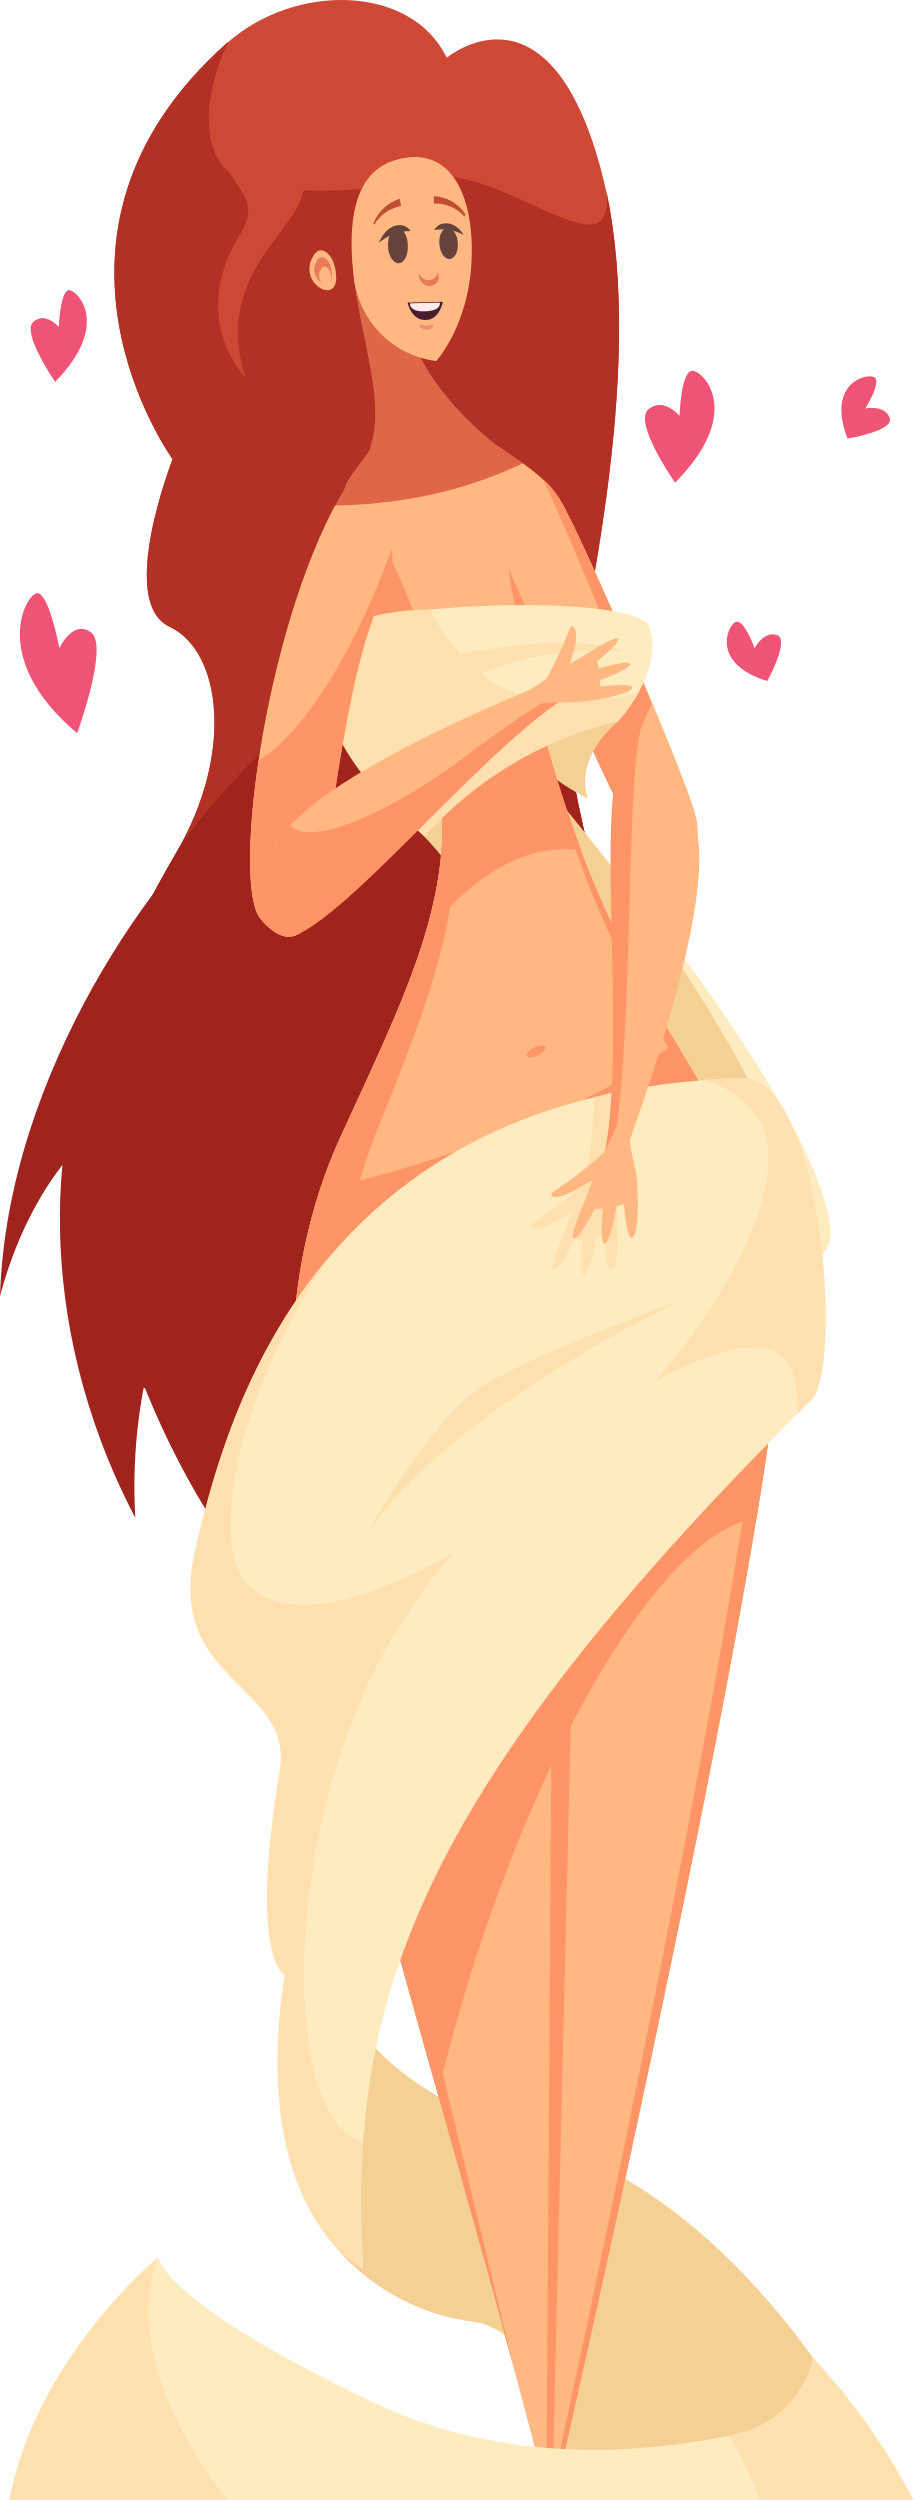
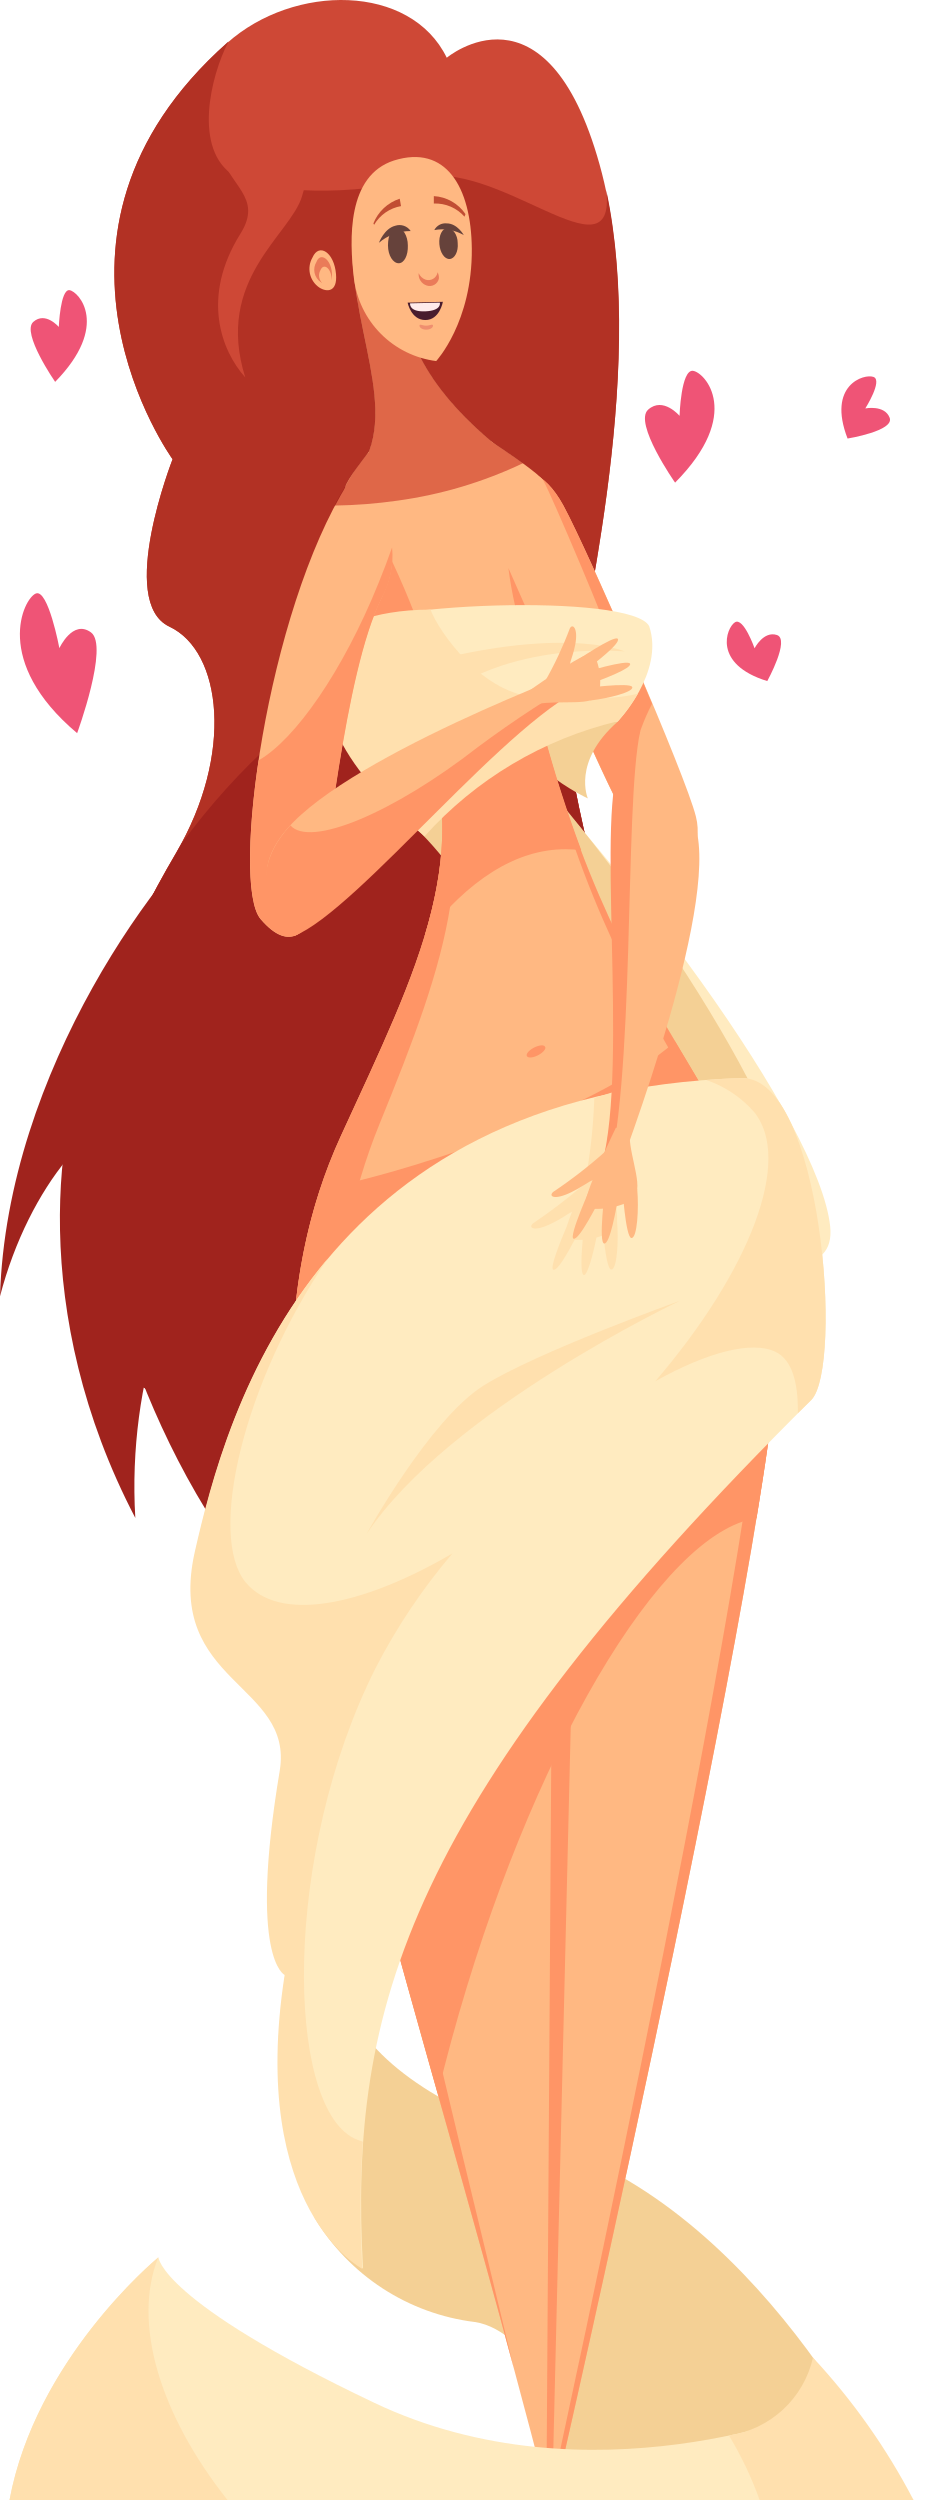
- <svg xmlns="http://www.w3.org/2000/svg" viewBox="0 0 77.7 212.64">
-   <defs>
-     <style>.cls-1{isolation:isolate;}.cls-2{fill:#ef5476;}.cls-3{fill:#ce4836;}.cls-4{fill:#b23124;}.cls-5{fill:#a0231d;}.cls-6{fill:#ffb882;}.cls-7{fill:#ffebc0;}.cls-8{fill:#f4d095;}.cls-9{fill:#ff9566;}.cls-10{fill:#ffe0ae;}.cls-11{fill:#c94343;opacity:0.6;mix-blend-mode:multiply;}.cls-12{fill:#66423b;}.cls-13{fill:#c14d33;}.cls-14{fill:#ea7b59;}.cls-15{fill:#491d2e;}.cls-16{fill:#ffebeb;}.cls-17{fill:#ef8f6f;}</style>
-   </defs>
-   <g class="cls-1">
-     <g id="Layer_2" data-name="Layer 2">
-       <g id="_1" data-name="1">
-         <path class="cls-2" d="M6.56,62.36C-.67,56.27,2,50.89,3.05,50.48s2,4.65,2,4.65,1.14-2.48,2.69-1.34S6.56,62.36,6.56,62.36Z" />
-         <path class="cls-2" d="M57.42,41.05c5.79-5.84,2.54-9.39,1.52-9.51s-1.14,3.83-1.14,3.83-1.4-1.66-2.67-.53S57.42,41.05,57.42,41.05Z" />
-         <path class="cls-2" d="M4.69,32.48c4.69-4.79,2-7.7,1.22-7.8S5,27.81,5,27.81s-1.14-1.35-2.17-.43S4.69,32.48,4.69,32.48Z" />
-         <path class="cls-2" d="M65.26,57.93c-4.67-1.44-3.48-4.54-2.75-5s1.67,2.21,1.67,2.21.76-1.5,1.9-1.13S65.26,57.93,65.26,57.93Z" />
-         <path class="cls-3" d="M48.39,61.4C49.44,53,55.52,30.21,51,14S38,4.91,38,4.91C34.93-1.41,25-1.41,19.33,3.65.89,20,14.68,39.06,14.68,39.06S9.93,51.19,14.41,53.3s5.48,10.87.57,19.24C6.25,87.41,4.84,98.71,6.53,108.83s13.4,17.28,27.91,4l11.76-1C63.23,105.87,47.33,69.83,48.39,61.4Z" />
-         <path class="cls-4" d="M48.39,61.4c1-8,6.59-29.18,3.18-45.21.87,7.9-9.41-3-16.13-1-5,1.5-13.11,1.3-15.54-.25-3.5-2.22-2-8.47-.46-11.41l-.11.09C.89,20,14.68,39.06,14.68,39.06S9.93,51.19,14.41,53.3s5.48,10.87.57,19.24C6.25,87.41,4.84,98.71,6.53,108.83s13.4,17.28,27.91,4l11.76-1C63.23,105.87,47.33,69.83,48.39,61.4Z" />
-         <path class="cls-5" d="M34.44,112.83l11.76-1c17-5.91,1.13-41.95,2.19-50.38.18-1.49.53-3.44.94-5.71-.26-.11-.53-.23-.8-.33-10.47-3.83-23.26,3.06-33.08,16.32-.16.28-.3.57-.47.86C6.25,87.41,4.84,98.71,6.53,108.83S19.93,126.11,34.44,112.83Z" />
-         <path class="cls-5" d="M31.13,143.37c-15-10.33-22-31.31-22.67-39.85l17.9,4.42C23.6,110.76,24.89,136.27,31.13,143.37Z" />
-         <path class="cls-6" d="M44.89,39.94c-7.54-5.37-10.33-10.22-10.54-14.67A6.71,6.71,0,0,0,30,19.42c-.62,8.06,4.43,15.79.25,20.95Z" />
-         <path class="cls-7" d="M36.93,57C53.46,73.21,69.68,95.63,70.61,104.3s-21.07-2.68-21.07-2.68S45.72,75.89,32.29,66.8C28,58,36.93,57,36.93,57Z" />
-         <path class="cls-8" d="M38.52,58.26c15.12,14.83,28.29,36.29,29.14,44.22S48.39,100,48.39,100,44.9,76.51,32.62,68.2C28.65,60.17,38.52,58.26,38.52,58.26Z" />
-         <path class="cls-8" d="M26.76,188.64a18.52,18.52,0,0,0,13.62,8.86c4.82.69,9.7,9.69,4.92,11.83l31.07,3.31s-10.73-24.1-29.74-30.28c-22.39-7.27-18.55-18.62-15.38-20.14L26,154.92Z" />
-         <path class="cls-6" d="M40.41,42.11c7.84,16,12.45,28.71,15,30.65,3.09,2.33,4.42-.81,3.78-3.31C58.32,65.94,50,46.8,47.92,43,44.57,36.86,40.41,42.11,40.41,42.11Z" />
-         <path class="cls-9" d="M53.46,68.61a17.87,17.87,0,0,1,2-8.75C52.7,53.19,49.17,45.3,47.92,43c-3.35-6.15-7.51-.9-7.51-.9,6.2,12.61,10.37,23.21,13.11,28.06C53.49,69.66,53.46,69.14,53.46,68.61Z" />
-         <path class="cls-8" d="M52.53,61.39C48.63,64.82,50,67.91,50,67.91s-7.07-3.29-5.93-7.32S52.53,61.39,52.53,61.39Z" />
-         <path class="cls-6" d="M44.06,52.86,35.32,60c5.49,12.32.29,22.19-6.34,36.65C17.41,121.9,31.9,155.37,46.49,212h.76s20.44-89,19.08-101.47C64.24,91.3,50.88,88.39,44.06,52.86Z" />
-         <path class="cls-9" d="M32.28,95.6c5.9-14.46,8.85-23.27,3.95-35.59l7.47-6.86L35.32,60c5.49,12.32.29,22.19-6.34,36.65C18.15,120.28,30.16,151.12,43.7,201.4,31.64,151.12,22.63,119.23,32.28,95.6Z" />
-         <path class="cls-9" d="M66.33,110.51C64.24,91.3,50.88,88.39,44.06,52.86l0,0c6.07,35.51,19.2,38.68,21.06,57.88C66.3,123.27,46.86,212,46.86,212h.39S67.69,123,66.33,110.51Z" />
-         <path class="cls-9" d="M58.44,101a14.51,14.51,0,0,1,6.09,1.38c-1.69-4.92-4.26-9-7.11-13.78-7.24,6.39-24.7,11.63-30.17,12.52-4.46,13.53-2.4,29.48,2.63,49.87C32.71,122.38,44.42,101,58.44,101Z" />
-         <path class="cls-9" d="M36.11,79.63c3.71-4.76,7.75-7.4,12-7.4a9.8,9.8,0,0,1,1.33.09,116.07,116.07,0,0,1-5.35-19.46L35.32,60C38.39,66.9,38.11,73,36.11,79.63Z" />
-         <polygon class="cls-9" points="47.02 129.51 46.49 209.98 47.02 210.12 49.02 127.12 47.02 129.51" />
-         <path class="cls-9" d="M66.33,110.51c-1.26-11.58-9.14-16.18-10-13.67-6.92,19.88-23.08,25.22-30.63,19.93a7.48,7.48,0,0,1-.88-.72c-.4,16.37,5.15,36.23,12.42,62q.54-2.26,1.17-4.56c6.63-24.24,17.86-43.19,25.94-44.36C65.81,120.27,66.64,113.38,66.33,110.51Z" />
-         <path class="cls-7" d="M.81,212.64H77.7l-7.87-7.73s-19.75,8.14-38-.54S13.48,192,13.48,192,3.09,200.52.81,212.64Z" />
-         <path class="cls-10" d="M64.61,212.64H77.7a55.32,55.32,0,0,0-8.55-12.11A8.62,8.62,0,0,1,62,207.15,30.33,30.33,0,0,1,64.61,212.64Z" />
-         <path class="cls-10" d="M13.46,192C13,192.39,3,200.81.81,212.64H19.35C13.6,205.38,11.23,197.59,13.46,192Z" />
-         <path class="cls-7" d="M69,119.08c-34.32,34.07-39.36,51.75-38.12,73.86,0,0-9.71-5-6.61-25,0,0-3.09-1.34-.42-17.35,1.24-7.44-9.71-7.44-7.23-18.6S26.49,92.81,63.07,91.7C69.89,91.49,71.76,116.3,69,119.08Z" />
-         <path class="cls-10" d="M52.48,103.84c.11-1.06-.48-2.68-.62-4.18.73-2.06,1.61-4.66,2.47-7.45l-3.78,1.18a48,48,0,0,1-.77,7.1l-.12.26a46.52,46.52,0,0,1-4.33,3.31c-.44.39.11.74,1.59,0,.93-.45,1.38-.83,1.74-1-.19.46-.34.89-.45,1.24-.55,1.3-1.49,3.61-1.14,3.7s1.13-1.28,1.81-2.55a5.3,5.3,0,0,0,.68,0c-.11,1.29-.2,2.94.1,3s.8-1.8,1.07-3.19a5.27,5.27,0,0,0,.6-.2c.12,1.28.34,2.88.65,2.92.52.06.65-2.54.5-4.15Z" />
-         <path class="cls-10" d="M30.86,182.16a5,5,0,0,1-.76-.29c-5.8-2.92-6.1-24.19,1.85-40a51.36,51.36,0,0,1,6.53-9.74c-7.9,4.61-14.81,5.83-17.59,2.45-3.22-3.93-.26-16.85,7-27.55-7.39,8.78-10,19.16-11.33,25-2.48,11.16,8.47,11.16,7.23,18.6-2.67,16,.42,17.35.42,17.35-3.1,20,6.61,25,6.61,25A84.23,84.23,0,0,1,30.86,182.16Z" />
-         <path class="cls-10" d="M63.07,91.7c-1,0-2,.09-3,.16a9.47,9.47,0,0,1,4.06,2.71c3.34,4.07-.36,13.54-8.39,22.91C60.17,115,64,114,66,115c1.35.68,1.9,2.55,1.86,5.2L69,119.08C71.76,116.3,69.89,91.49,63.07,91.7Z" />
-         <path class="cls-6" d="M31.36,54.51c-1.55-10.33-2.39-11.73-2-13.08s5.49-7.27,6.11-7.48,10.12,5.89,10.74,6.92,5.68,13,5.89,14S31.36,54.51,31.36,54.51Z" />
-         <path class="cls-9" d="M43.24,48.31a33.25,33.25,0,0,0,1.45,6.35l1.44.2Z" />
-         <path class="cls-9" d="M31.36,54.51s1.13.09,4.79.26c-.28-1.35-4.8-13-6.87-12.55C29.29,43.57,30.08,46,31.36,54.51Z" />
-         <path class="cls-7" d="M28.46,53.89c-.41,5.06-.62,9.19,3.83,12.91,0,0,6.74-6.75,20.24-5.41,0,0,4-4.19,2.69-8.12C53.84,50.41,30.73,51.21,28.46,53.89Z" />
-         <path class="cls-10" d="M45.89,59.29c-4.78,0-8.66-5.72-9.27-7.44-5.17,0-7.84,1.66-8.16,2-3.15,7.3,3.2,13.57,7.65,17.28a32.11,32.11,0,0,1,16.42-9.78A13.41,13.41,0,0,0,54.26,59C51.83,59.62,49,59.29,45.89,59.29Z" />
-         <path class="cls-10" d="M32.7,57.35,36,60.69c5.93-6.38,17.14-5.28,17.14-5.28S47.29,52.82,32.7,57.35Z" />
-         <path class="cls-6" d="M29.6,41.08c-6.92,11-10,34.09-7.44,37.09s4.13,1,4.86-1.45,2.22-19.52,5.42-25.83S29.6,41.08,29.6,41.08Z" />
-         <path class="cls-9" d="M32.19,49.61C29.16,57.1,25.1,62.9,22,64.67c-1,6.63-1,12.14.18,13.5,2.58,3,4.13,1,4.86-1.45s2.22-19.52,5.42-25.83a7.49,7.49,0,0,0,.89-4.33C33,47.56,32.61,48.58,32.19,49.61Z" />
-         <path class="cls-6" d="M53.21,66c-1.71,6,.51,27.58-2.51,34.48l1.21,1S60.79,78.8,59.32,71C58.24,65.16,53.21,66,53.21,66Z" />
-         <path class="cls-9" d="M51.41,101.1c2.74-8.64,1.63-32.47,3.05-38.93-.8-.07-1.94,3.35-1.94,3.35-1.72,6,1.2,28.1-1.82,35Z" />
-         <path class="cls-6" d="M25.51,77.92C31,75.71,43.44,60.71,50.33,58.16l-.14-1.52s-21.69,8-26.31,14.54C20.47,76,25.51,77.92,25.51,77.92Z" />
-         <path class="cls-9" d="M40.65,63.54c-7.24,5.64-14.3,8.57-15.95,6.66a8.87,8.87,0,0,0-.82,1C20.47,76,25,79.62,25,79.62c5.53-2.2,18.47-18.91,25.36-21.46l-.08-.9A92.43,92.43,0,0,0,40.65,63.54Z" />
-         <path class="cls-9" d="M46.39,89.15c0-.24-.26-.31-.7-.16s-.84.47-.89.71.27.32.7.17S46.34,89.4,46.39,89.15Z" />
-         <path class="cls-5" d="M11.51,129.11C2.42,111.72,4.65,95,8.12,88.08L19.4,104.72C15,106,10.79,117.37,11.51,129.11Z" />
-         <path class="cls-5" d="M0,110.26c.58-19.21,13.71-36.86,20.17-42l-8,26.71C8.55,93.92,2.47,100.76,0,110.26Z" />
-         <path class="cls-11" d="M33.82,42.58A36.33,36.33,0,0,0,44.48,39.4c-.74-.54-1.65-1.16-2.6-1.79-5.28-4.45-7.35-8.55-7.53-12.34A6.71,6.71,0,0,0,30,19.42c-.55,7.13,3.34,14,1.34,19.07a14.61,14.61,0,0,0-2,2.94v0c-.3.49-.6,1-.88,1.57A42,42,0,0,0,33.82,42.58Z" />
-         <path class="cls-6" d="M37.1,30.71a8.08,8.08,0,0,1-7-7.06c-.39-3.31-.59-8.71,3.41-10,4.41-1.38,6.57,2.25,6.62,7.5C40.18,27.4,37.1,30.71,37.1,30.71Z" />
-         <path class="cls-12" d="M38.93,20.67c0-.72-.44-1.29-.88-1.27s-.74.63-.68,1.36.44,1.29.87,1.27S39,21.4,38.93,20.67Z" />
-         <path class="cls-12" d="M34.69,20.88c0-.84-.44-1.52-.91-1.52S33,20,33,20.87s.44,1.52.91,1.52S34.72,21.72,34.69,20.88Z" />
-         <path class="cls-12" d="M32.23,20.65a4.13,4.13,0,0,1,2.7-1,1.14,1.14,0,0,0-1.31-.45C32.68,19.43,32.23,20.65,32.23,20.65Z" />
-         <path class="cls-12" d="M39.45,20a3.64,3.64,0,0,0-2.51-.43A1.06,1.06,0,0,1,38,19C38.9,19,39.45,20,39.45,20Z" />
-         <path class="cls-13" d="M31.82,19.12,31.76,19A3.61,3.61,0,0,1,34,16.9l.11.63A3.32,3.32,0,0,0,31.82,19.12Z" />
-         <path class="cls-13" d="M39.51,18.43a3.31,3.31,0,0,0-2.61-1.12v-.63a3.48,3.48,0,0,1,2.69,1.53Z" />
-         <path class="cls-14" d="M37.21,23.14s0,.05,0,.07a.79.79,0,0,1-1,.58,1,1,0,0,1-.6-.56,1,1,0,0,0,.67,1.05.8.8,0,0,0,1.05-.58A1,1,0,0,0,37.21,23.14Z" />
-         <path class="cls-15" d="M34.67,25.74l3-.07s-.27,1.55-1.49,1.55S34.67,25.74,34.67,25.74Z" />
-         <path class="cls-16" d="M34.88,25.8l2.53-.06s.2.68-1.23.74S34.88,25.8,34.88,25.8Z" />
-         <path class="cls-17" d="M36.83,27.7c0-.19-.26,0-.58,0s-.57-.18-.57,0,.26.34.57.34S36.83,27.89,36.83,27.7Z" />
-         <path class="cls-3" d="M20.86,32.1C18.24,23.77,24.68,20,25.68,16.72c.92-3,1.86-9.2-.91-9.37S17.62,9,18.55,12.59c.85,3.27,3.88,4.12,1.9,7.29C17.08,25.26,18.82,29.83,20.86,32.1Z" />
-         <path class="cls-6" d="M28.58,23.32c-.15-1.86-1.45-2.69-2-1.42a1.92,1.92,0,0,0,.57,2.55C27.81,24.88,28.71,24.84,28.58,23.32Z" />
-         <path class="cls-14" d="M28.23,23.2c-.1-1.21-1-1.76-1.31-.93A1.27,1.27,0,0,0,27.29,24C27.72,24.22,28.31,24.2,28.23,23.2Z" />
-         <path class="cls-6" d="M28.2,23.64c-.07-.88-.69-1.27-.94-.67a.91.91,0,0,0,.27,1.21C27.84,24.38,28.26,24.36,28.2,23.64Z" />
-         <path class="cls-10" d="M31.17,130.49c7-10.55,26.68-19.86,26.68-19.86S45.65,115,41.1,117.87,31.17,130.49,31.17,130.49Z" />
-         <path class="cls-2" d="M72.09,37.3c-1.76-4.56,1.41-5.54,2.21-5.24s-.7,2.68-.7,2.68,1.64-.33,2.07.79S72.09,37.3,72.09,37.3Z" />
-         <path class="cls-6" d="M44.9,60.06c1.9-.63,4.81,0,5.76-.69.74-.57.32-3.48-.31-3.75S44.66,59,44.66,59Z" />
-         <path class="cls-6" d="M46.33,58a31.33,31.33,0,0,0,2.14-4.56c.24-.44.72,0,.46,1.38s-.74,1.73-.21,2.23S45.82,58.66,46.33,58Z" />
-         <path class="cls-6" d="M49.55,57.2c1-.75,3.25-2.47,3-2.86s-3.74,2-3.74,2Z" />
-         <path class="cls-6" d="M50.18,58.18c1.06-.4,3.59-1.33,3.41-1.73s-4,.76-4,.76Z" />
-         <path class="cls-6" d="M50.22,59.58c1.5-.17,3.74-.73,3.55-1.15s-4.21.12-4.21.12Z" />
-         <path class="cls-6" d="M53.58,95.81c-.28,2,1.08,4.65.48,5.86-.47,1-3.82,1.48-4.23.91s2.55-6.65,2.55-6.65Z" />
-         <path class="cls-6" d="M51.62,97.82a40.28,40.28,0,0,1-4.57,3.56c-.43.39.11.74,1.59,0s1.77-1.3,2.41-.94S52.29,97.12,51.62,97.82Z" />
-         <path class="cls-6" d="M51.42,101.24c-.63,1.23-2.15,4.24-2.63,4.12s1.53-4.56,1.53-4.56Z" />
-         <path class="cls-6" d="M52.64,101.56c-.23,1.24-.75,4.27-1.25,4.21s.06-4.49.06-4.49Z" />
-         <path class="cls-6" d="M54.2,101.15c.15,1.62,0,4.21-.5,4.15s-.78-4.49-.78-4.49Z" />
-       </g>
-     </g>
+ <svg xmlns="http://www.w3.org/2000/svg" width="74" height="200" viewBox="0 0 74 200" fill="none">
+   <path d="M6.17 58.654C-0.63 52.926 1.881 47.865 2.869 47.48C3.856 47.094 4.75 51.853 4.75 51.853C4.75 51.853 5.822 49.521 7.28 50.593C8.738 51.665 6.17 58.654 6.17 58.654Z" fill="#EF5476" />
+   <path d="M54.007 38.611C59.453 33.118 56.396 29.779 55.437 29.666C54.477 29.553 54.364 33.268 54.364 33.268C54.364 33.268 53.047 31.707 51.853 32.77C50.658 33.832 54.007 38.611 54.007 38.611Z" fill="#EF5476" />
+   <path d="M4.411 30.55C8.822 26.045 6.292 23.308 5.559 23.213C4.825 23.119 4.703 26.157 4.703 26.157C4.703 26.157 3.631 24.888 2.662 25.753C1.693 26.618 4.411 30.55 4.411 30.55Z" fill="#EF5476" />
+   <path d="M61.381 54.487C56.988 53.133 58.108 50.217 58.794 49.784C59.481 49.352 60.365 51.863 60.365 51.863C60.365 51.863 61.08 50.452 62.152 50.8C63.224 51.148 61.381 54.487 61.381 54.487Z" fill="#EF5476" />
+   <path d="M45.513 57.751C46.501 49.85 52.22 28.415 47.968 13.168C43.717 -2.078 35.741 4.619 35.741 4.619C32.853 -1.326 23.514 -1.326 18.181 3.434C0.837 18.812 13.807 36.739 13.807 36.739C13.807 36.739 9.34 48.148 13.553 50.132C17.767 52.117 18.708 60.356 14.089 68.229C5.878 82.215 4.552 92.843 6.142 102.361C7.731 111.88 18.745 118.614 32.393 106.124L43.454 105.183C59.471 99.577 44.516 65.68 45.513 57.751Z" fill="#CE4836" />
+   <path d="M45.513 57.751C46.454 50.226 51.712 30.305 48.504 15.228C49.323 22.659 39.654 12.406 33.333 14.288C28.63 15.698 21.003 15.51 18.717 14.053C15.425 11.964 16.836 6.086 18.284 3.321L18.181 3.405C0.837 18.812 13.807 36.739 13.807 36.739C13.807 36.739 9.34 48.148 13.553 50.132C17.767 52.117 18.708 60.356 14.089 68.229C5.878 82.215 4.552 92.843 6.142 102.361C7.731 111.88 18.745 118.614 32.393 106.124L43.454 105.183C59.471 99.577 44.516 65.68 45.513 57.751Z" fill="#B23124" />
+   <path d="M32.393 106.124L43.454 105.183C59.443 99.624 44.516 65.727 45.513 57.798C45.683 56.396 46.012 54.562 46.398 52.427C46.153 52.324 45.899 52.211 45.645 52.117C35.797 48.514 23.768 54.995 14.531 67.467C14.381 67.73 14.249 68.003 14.089 68.276C5.878 82.215 4.552 92.843 6.142 102.361C7.731 111.88 18.745 118.614 32.393 106.124Z" fill="#A0231D" />
+   <path d="M29.279 134.848C15.171 125.132 8.587 105.399 7.957 97.367L24.793 101.524C22.197 104.177 23.41 128.17 29.279 134.848Z" fill="#A0231D" />
+   <path d="M42.222 37.566C35.13 32.516 32.506 27.954 32.308 23.768C32.229 22.555 31.801 21.389 31.075 20.413C30.349 19.437 29.356 18.692 28.217 18.266C27.634 25.847 32.383 33.118 28.452 37.971L42.222 37.566Z" fill="#FFB882" />
+   <path d="M34.735 53.612C50.282 68.859 65.538 89.946 66.413 98.101C67.287 106.255 46.595 95.58 46.595 95.58C46.595 95.58 43.002 71.379 30.37 62.83C26.335 54.553 34.735 53.612 34.735 53.612Z" fill="#FFEBC0" />
+   <path d="M36.23 54.797C50.451 68.746 62.839 88.93 63.638 96.389C64.438 103.847 45.514 94.056 45.514 94.056C45.514 94.056 42.231 71.963 30.681 64.147C26.947 56.594 36.23 54.797 36.23 54.797Z" fill="#F4D095" />
+   <path d="M25.169 177.427C26.531 179.699 28.392 181.63 30.612 183.074C32.832 184.518 35.352 185.437 37.98 185.761C42.513 186.41 47.103 194.875 42.607 196.887L71.83 200.001C71.83 200.001 61.738 177.333 43.858 171.521C22.799 164.683 26.411 154.007 29.392 152.578L24.455 145.712L25.169 177.427Z" fill="#F4D095" />
+   <path d="M38.008 39.607C45.382 54.656 49.718 66.611 52.116 68.436C55.023 70.627 56.273 67.674 55.672 65.322C54.853 62.021 47.028 44.019 45.071 40.444C41.92 34.669 38.008 39.607 38.008 39.607Z" fill="#FFB882" />
+   <path d="M50.282 64.532C50.199 61.673 50.846 58.841 52.163 56.302C49.567 50.029 46.247 42.608 45.071 40.444C41.92 34.66 38.008 39.598 38.008 39.598C43.839 51.459 47.761 61.428 50.339 65.99C50.31 65.52 50.282 65.031 50.282 64.532Z" fill="#FF9566" />
+   <path d="M49.407 57.741C45.739 60.968 47.028 63.874 47.028 63.874C47.028 63.874 40.378 60.779 41.45 56.989C42.523 53.199 49.407 57.741 49.407 57.741Z" fill="#F4D095" />
+   <path d="M41.441 49.718L33.221 56.434C38.384 68.022 33.493 77.305 27.257 90.905C16.375 114.654 30.004 146.135 43.727 199.399H44.441C44.441 199.399 63.666 115.689 62.387 103.96C60.422 85.873 47.856 83.136 41.441 49.718Z" fill="#FFB882" />
+   <path d="M30.361 89.918C35.91 76.317 38.685 68.031 34.076 56.443L41.102 49.991L33.221 56.434C38.384 68.022 33.493 77.305 27.257 90.905C17.071 113.131 28.367 142.138 41.102 189.429C29.759 142.138 21.285 112.143 30.361 89.918Z" fill="#FF9566" />
+   <path d="M62.387 103.942C60.421 85.873 47.855 83.136 41.441 49.718C47.15 83.118 59.5 86.099 61.249 104.158C62.359 115.943 44.075 199.399 44.075 199.399H44.441C44.441 199.399 63.666 115.689 62.387 103.942Z" fill="#FF9566" />
+   <path d="M54.966 94.997C56.947 95.009 58.902 95.452 60.694 96.295C59.105 91.667 56.687 87.83 54.007 83.334C47.197 89.344 30.775 94.273 25.63 95.11C21.435 107.835 23.373 122.837 28.104 142.015C30.766 115.106 41.779 94.997 54.966 94.997Z" fill="#FF9566" />
+   <path d="M33.964 74.897C37.453 70.42 41.253 67.937 45.25 67.937C45.669 67.937 46.087 67.965 46.501 68.022C44.295 62.078 42.612 55.954 41.469 49.718L33.221 56.434C36.108 62.924 35.845 68.661 33.964 74.897Z" fill="#FF9566" />
+   <path d="M44.225 121.812L43.727 197.499L44.225 197.63L46.106 119.564L44.225 121.812Z" fill="#FF9566" />
+   <path d="M62.387 103.942C61.202 93.05 53.79 88.723 52.981 91.084C46.473 109.782 31.273 114.805 24.172 109.829C23.88 109.625 23.603 109.399 23.345 109.152C22.968 124.549 28.188 143.229 35.026 167.467C35.365 166.05 35.732 164.62 36.127 163.178C42.363 140.379 52.925 122.555 60.525 121.455C61.898 113.121 62.679 106.641 62.387 103.942Z" fill="#FF9566" />
+   <path d="M0.762 200.001H73.081L65.679 192.73C65.679 192.73 47.103 200.386 29.938 192.222C12.773 184.058 12.679 180.588 12.679 180.588C12.679 180.588 2.906 188.601 0.762 200.001Z" fill="#FFEBC0" />
+   <path d="M60.769 200.001H73.081C70.924 195.86 68.219 192.029 65.039 188.61C64.677 190.206 63.841 191.654 62.641 192.765C61.441 193.876 59.933 194.599 58.315 194.837C59.304 196.472 60.126 198.202 60.769 200.001Z" fill="#FFE0AE" />
+   <path d="M12.66 180.588C12.227 180.954 2.822 188.874 0.762 200.001H18.2C12.792 193.172 10.563 185.845 12.66 180.588Z" fill="#FFE0AE" />
+   <path d="M64.898 112.002C32.618 144.047 27.878 160.676 29.044 181.472C29.044 181.472 19.912 176.769 22.827 157.958C22.827 157.958 19.921 156.697 22.432 141.639C23.599 134.641 13.299 134.641 15.632 124.145C17.965 113.648 24.915 87.294 59.321 86.25C65.735 86.052 67.494 109.387 64.898 112.002Z" fill="#FFEBC0" />
+   <path d="M49.36 97.668C49.464 96.671 48.909 95.147 48.777 93.737C49.464 91.799 50.291 89.353 51.1 86.729L47.545 87.839C47.47 90.08 47.228 92.312 46.821 94.517L46.708 94.762C45.413 95.878 44.053 96.918 42.635 97.875C42.222 98.242 42.739 98.571 44.131 97.875C45.006 97.452 45.429 97.094 45.767 96.934C45.589 97.367 45.448 97.772 45.344 98.101C44.827 99.323 43.943 101.496 44.272 101.581C44.601 101.665 45.335 100.377 45.974 99.182C46.187 99.196 46.401 99.196 46.614 99.182C46.511 100.396 46.426 101.948 46.708 102.004C46.99 102.06 47.461 100.311 47.714 99.004C47.906 98.952 48.095 98.889 48.279 98.816C48.392 100.019 48.599 101.524 48.89 101.562C49.379 101.618 49.502 99.173 49.36 97.659V97.668Z" fill="#FFE0AE" />
+   <path d="M29.026 171.332C28.78 171.261 28.541 171.17 28.311 171.06C22.855 168.313 22.573 148.308 30.051 133.437C31.741 130.159 33.802 127.086 36.193 124.276C28.762 128.612 22.263 129.76 19.648 126.581C16.62 122.884 19.404 110.732 26.232 100.668C19.281 108.926 16.826 118.689 15.576 124.182C13.243 134.679 23.542 134.679 22.376 141.677C19.864 156.726 22.771 157.995 22.771 157.995C19.855 176.806 28.988 181.509 28.988 181.509C28.782 178.12 28.795 174.72 29.026 171.332Z" fill="#FFE0AE" />
+   <path d="M59.321 86.25C58.38 86.25 57.44 86.334 56.499 86.4C57.973 86.901 59.29 87.78 60.318 88.949C63.459 92.777 59.979 101.684 52.427 110.497C56.593 108.165 60.196 107.224 62.077 108.165C63.347 108.804 63.864 110.563 63.826 113.056L64.898 112.002C67.495 109.387 65.736 86.052 59.321 86.25Z" fill="#FFE0AE" />
+   <path d="M29.496 51.27C28.038 41.554 27.248 40.238 27.615 38.968C27.982 37.698 32.778 32.13 33.361 31.933C33.945 31.735 42.88 37.472 43.463 38.441C44.046 39.41 48.805 50.668 49.003 51.609C49.2 52.55 29.496 51.27 29.496 51.27Z" fill="#FFB882" />
+   <path d="M40.67 45.439C40.928 47.47 41.385 49.47 42.033 51.411L43.388 51.6L40.67 45.439Z" fill="#FF9566" />
+   <path d="M29.496 51.27C29.496 51.27 30.559 51.355 34.001 51.515C33.738 50.245 29.486 39.288 27.54 39.711C27.549 40.981 28.292 43.266 29.496 51.27Z" fill="#FF9566" />
+   <path d="M26.768 50.687C26.383 55.446 26.185 59.331 30.371 62.83C30.371 62.83 36.71 56.481 49.407 57.741C49.407 57.741 53.17 53.8 51.938 50.104C50.64 47.414 28.903 48.166 26.768 50.687Z" fill="#FFEBC0" />
+   <path d="M43.162 55.766C38.666 55.766 35.017 50.386 34.443 48.769C29.581 48.769 27.069 50.33 26.768 50.65C23.805 57.516 29.778 63.413 33.964 66.902C38.059 62.34 43.445 59.131 49.407 57.704C50.029 57.028 50.574 56.287 51.035 55.493C48.749 56.077 46.087 55.766 43.162 55.766Z" fill="#FFE0AE" />
+   <path d="M30.756 53.941L33.86 57.083C39.437 51.082 49.981 52.117 49.981 52.117C49.981 52.117 44.479 49.681 30.756 53.941Z" fill="#FFE0AE" />
+   <path d="M27.841 38.639C21.332 48.985 18.435 70.702 20.843 73.524C23.251 76.346 24.727 74.465 25.414 72.16C26.101 69.856 27.502 53.8 30.512 47.865C33.522 41.931 27.841 38.639 27.841 38.639Z" fill="#FFB882" />
+   <path d="M30.276 46.662C27.427 53.706 23.608 59.162 20.692 60.826C19.752 67.062 19.752 72.245 20.861 73.524C23.288 76.346 24.746 74.465 25.433 72.16C26.119 69.856 27.521 53.8 30.53 47.865C31.213 46.623 31.505 45.204 31.367 43.793C31.038 44.733 30.672 45.693 30.276 46.662Z" fill="#FF9566" />
+   <path d="M50.047 62.077C48.439 67.721 50.527 88.018 47.686 94.508L48.824 95.448C48.824 95.448 57.176 74.117 55.794 66.78C54.778 61.287 50.047 62.077 50.047 62.077Z" fill="#FFB882" />
+   <path d="M48.354 95.091C50.931 86.965 49.887 64.551 51.223 58.475C50.47 58.409 49.398 61.626 49.398 61.626C47.78 67.269 50.527 88.055 47.686 94.545L48.354 95.091Z" fill="#FF9566" />
+   <path d="M23.994 73.289C29.157 71.21 40.858 57.102 47.338 54.703L47.207 53.274C47.207 53.274 26.806 60.798 22.461 66.949C19.253 71.483 23.994 73.289 23.994 73.289Z" fill="#FFB882" />
+   <path d="M38.234 59.764C31.424 65.068 24.784 67.824 23.232 66.028C22.952 66.322 22.694 66.636 22.461 66.968C19.253 71.483 23.514 74.888 23.514 74.888C28.715 72.819 40.886 57.102 47.367 54.703L47.291 53.857C44.152 55.636 41.127 57.609 38.234 59.764Z" fill="#FF9566" />
+   <path d="M43.632 83.851C43.632 83.626 43.388 83.56 42.974 83.701C42.56 83.842 42.184 84.143 42.137 84.368C42.09 84.594 42.391 84.669 42.795 84.528C43.2 84.387 43.585 84.086 43.632 83.851Z" fill="#FF9566" />
+   <path d="M10.826 121.436C2.276 105.08 4.374 89.353 7.637 82.845L18.247 98.496C14.108 99.7 10.149 110.394 10.826 121.436Z" fill="#A0231D" />
+   <path d="M0 103.706C0.546 85.638 12.895 69.037 18.971 64.203L11.447 89.325C8.042 88.338 2.323 94.771 0 103.706Z" fill="#A0231D" />
+   <g style="mix-blend-mode:multiply" opacity="0.6">
+     <path d="M31.81 40.05C35.285 39.573 38.667 38.564 41.836 37.059C41.14 36.551 40.284 35.968 39.391 35.375C34.424 31.189 32.477 27.333 32.308 23.768C32.229 22.555 31.801 21.389 31.075 20.413C30.349 19.437 29.357 18.692 28.217 18.266C27.7 24.972 31.358 31.434 29.477 36.203C28.74 37.044 28.108 37.973 27.596 38.968C27.314 39.429 27.032 39.908 26.768 40.445C28.456 40.421 30.139 40.289 31.81 40.05Z" fill="#C94343" />
  </g>
+   <path d="M34.895 28.885C33.214 28.671 31.653 27.901 30.46 26.697C29.268 25.494 28.511 23.927 28.311 22.245C27.944 19.131 27.756 14.053 31.518 12.839C35.666 11.541 37.697 14.956 37.745 19.893C37.792 25.772 34.895 28.885 34.895 28.885Z" fill="#FFB882" />
+   <path d="M36.616 19.442C36.616 18.765 36.202 18.229 35.788 18.247C35.374 18.266 35.092 18.84 35.148 19.527C35.205 20.213 35.562 20.74 35.967 20.721C36.371 20.702 36.682 20.128 36.616 19.442Z" fill="#66423B" />
+   <path d="M32.628 19.639C32.628 18.849 32.214 18.21 31.772 18.21C31.33 18.21 31.038 18.812 31.038 19.63C31.038 20.448 31.452 21.06 31.894 21.06C32.336 21.06 32.656 20.43 32.628 19.639Z" fill="#66423B" />
+   <path d="M30.314 19.423C31.02 18.815 31.922 18.481 32.854 18.483C32.723 18.287 32.532 18.139 32.309 18.062C32.087 17.986 31.845 17.985 31.622 18.059C30.738 18.276 30.314 19.423 30.314 19.423Z" fill="#66423B" />
+   <path d="M37.105 18.812C36.392 18.397 35.554 18.253 34.744 18.407C34.836 18.227 34.981 18.08 35.159 17.984C35.337 17.888 35.54 17.849 35.741 17.871C36.588 17.871 37.105 18.812 37.105 18.812Z" fill="#66423B" />
+   <path d="M29.928 17.984L29.872 17.871C30.056 17.407 30.341 16.99 30.705 16.648C31.069 16.307 31.504 16.05 31.979 15.896L32.082 16.489C31.636 16.567 31.213 16.741 30.841 16.999C30.469 17.258 30.158 17.593 29.928 17.984Z" fill="#C14D33" />
+   <path d="M37.161 17.335C36.856 16.988 36.477 16.714 36.053 16.532C35.628 16.349 35.168 16.264 34.706 16.282V15.689C35.211 15.717 35.701 15.862 36.14 16.112C36.579 16.361 36.955 16.709 37.237 17.128L37.161 17.335Z" fill="#C14D33" />
+   <path d="M34.998 21.765C34.998 21.765 34.998 21.812 34.998 21.831C34.975 21.93 34.932 22.024 34.872 22.106C34.811 22.188 34.735 22.257 34.646 22.308C34.558 22.36 34.46 22.392 34.359 22.404C34.258 22.415 34.155 22.406 34.057 22.376C33.931 22.334 33.816 22.264 33.719 22.174C33.621 22.083 33.545 21.972 33.493 21.85C33.471 22.061 33.521 22.274 33.636 22.454C33.75 22.633 33.922 22.768 34.123 22.837C34.224 22.873 34.331 22.887 34.437 22.879C34.544 22.87 34.647 22.839 34.74 22.787C34.834 22.736 34.915 22.665 34.979 22.579C35.043 22.494 35.088 22.396 35.111 22.292C35.125 22.109 35.086 21.926 34.998 21.765Z" fill="#EA7B59" />
+   <path d="M32.609 24.211L35.431 24.145C35.431 24.145 35.177 25.603 34.029 25.603C32.882 25.603 32.609 24.211 32.609 24.211Z" fill="#491D2E" />
+   <path d="M32.807 24.267L35.186 24.21C35.186 24.21 35.374 24.85 34.029 24.907C32.684 24.963 32.807 24.267 32.807 24.267Z" fill="#FFEBEB" />
+   <path d="M34.641 26.054C34.641 25.875 34.396 26.054 34.095 26.054C33.794 26.054 33.559 25.885 33.559 26.054C33.559 26.223 33.804 26.374 34.095 26.374C34.387 26.374 34.641 26.233 34.641 26.054Z" fill="#EF8F6F" />
+   <path d="M19.62 30.192C17.156 22.358 23.213 18.812 24.154 15.727C25.019 12.905 25.903 7.074 23.298 6.914C20.692 6.754 16.573 8.466 17.447 11.842C18.247 14.918 21.097 15.717 19.234 18.699C16.065 23.759 17.701 28.057 19.62 30.192Z" fill="#CE4836" />
+   <path d="M26.881 21.934C26.74 20.185 25.517 19.404 25 20.599C24.77 20.992 24.698 21.458 24.797 21.903C24.897 22.348 25.161 22.739 25.536 22.997C26.157 23.402 27.003 23.364 26.881 21.934Z" fill="#FFB882" />
+   <path d="M26.552 21.822C26.458 20.683 25.611 20.166 25.32 20.947C25.155 21.21 25.099 21.527 25.164 21.831C25.229 22.135 25.41 22.401 25.668 22.574C26.072 22.781 26.627 22.762 26.552 21.822Z" fill="#EA7B59" />
+   <path d="M26.524 22.235C26.458 21.408 25.875 21.041 25.64 21.605C25.53 21.792 25.496 22.013 25.543 22.224C25.59 22.435 25.715 22.621 25.893 22.743C26.185 22.931 26.58 22.913 26.524 22.235Z" fill="#FFB882" />
+   <path d="M29.317 122.734C35.901 112.811 54.411 104.054 54.411 104.054C54.411 104.054 42.936 108.165 38.657 110.864C34.377 113.563 29.317 122.734 29.317 122.734Z" fill="#FFE0AE" />
+   <path d="M67.805 35.083C66.149 30.794 69.131 29.873 69.883 30.155C70.636 30.437 69.225 32.675 69.225 32.675C69.225 32.675 70.768 32.365 71.172 33.419C71.576 34.472 67.805 35.083 67.805 35.083Z" fill="#EF5476" />
+   <path d="M42.231 56.49C44.018 55.898 46.755 56.49 47.649 55.842C48.345 55.305 47.95 52.568 47.357 52.314C46.765 52.06 42.005 55.493 42.005 55.493L42.231 56.49Z" fill="#FFB882" />
+   <path d="M43.576 54.553C44.361 53.18 45.034 51.745 45.589 50.264C45.814 49.85 46.266 50.264 46.021 51.562C45.777 52.86 45.325 53.189 45.824 53.659C46.322 54.13 43.096 55.174 43.576 54.553Z" fill="#FFB882" />
+   <path d="M46.605 53.8C47.545 53.095 49.661 51.477 49.426 51.111C49.191 50.744 45.909 52.992 45.909 52.992L46.605 53.8Z" fill="#FFB882" />
+   <path d="M47.197 54.722C48.194 54.346 50.574 53.471 50.404 53.095C50.235 52.719 46.642 53.81 46.642 53.81L47.197 54.722Z" fill="#FFB882" />
+   <path d="M47.235 56.039C48.646 55.879 50.752 55.352 50.574 54.957C50.395 54.562 46.614 55.07 46.614 55.07L47.235 56.039Z" fill="#FFB882" />
+   <path d="M50.395 90.115C50.132 91.996 51.411 94.489 50.846 95.627C50.404 96.568 47.254 97.019 46.868 96.483C46.482 95.947 49.266 90.228 49.266 90.228L50.395 90.115Z" fill="#FFB882" />
+   <path d="M48.551 92.006C47.201 93.224 45.764 94.343 44.253 95.354C43.849 95.721 44.357 96.05 45.749 95.354C47.141 94.658 47.413 94.132 48.015 94.47C48.617 94.809 49.182 91.347 48.551 92.006Z" fill="#FFB882" />
+   <path d="M48.363 95.223C47.771 96.379 46.341 99.21 45.89 99.098C45.438 98.985 47.329 94.809 47.329 94.809L48.363 95.223Z" fill="#FFB882" />
+   <path d="M49.511 95.523C49.295 96.69 48.806 99.54 48.335 99.483C47.865 99.427 48.392 95.26 48.392 95.26L49.511 95.523Z" fill="#FFB882" />
+   <path d="M50.978 95.138C51.119 96.662 50.978 99.098 50.508 99.041C50.038 98.985 49.774 94.818 49.774 94.818L50.978 95.138Z" fill="#FFB882" />
</svg>
